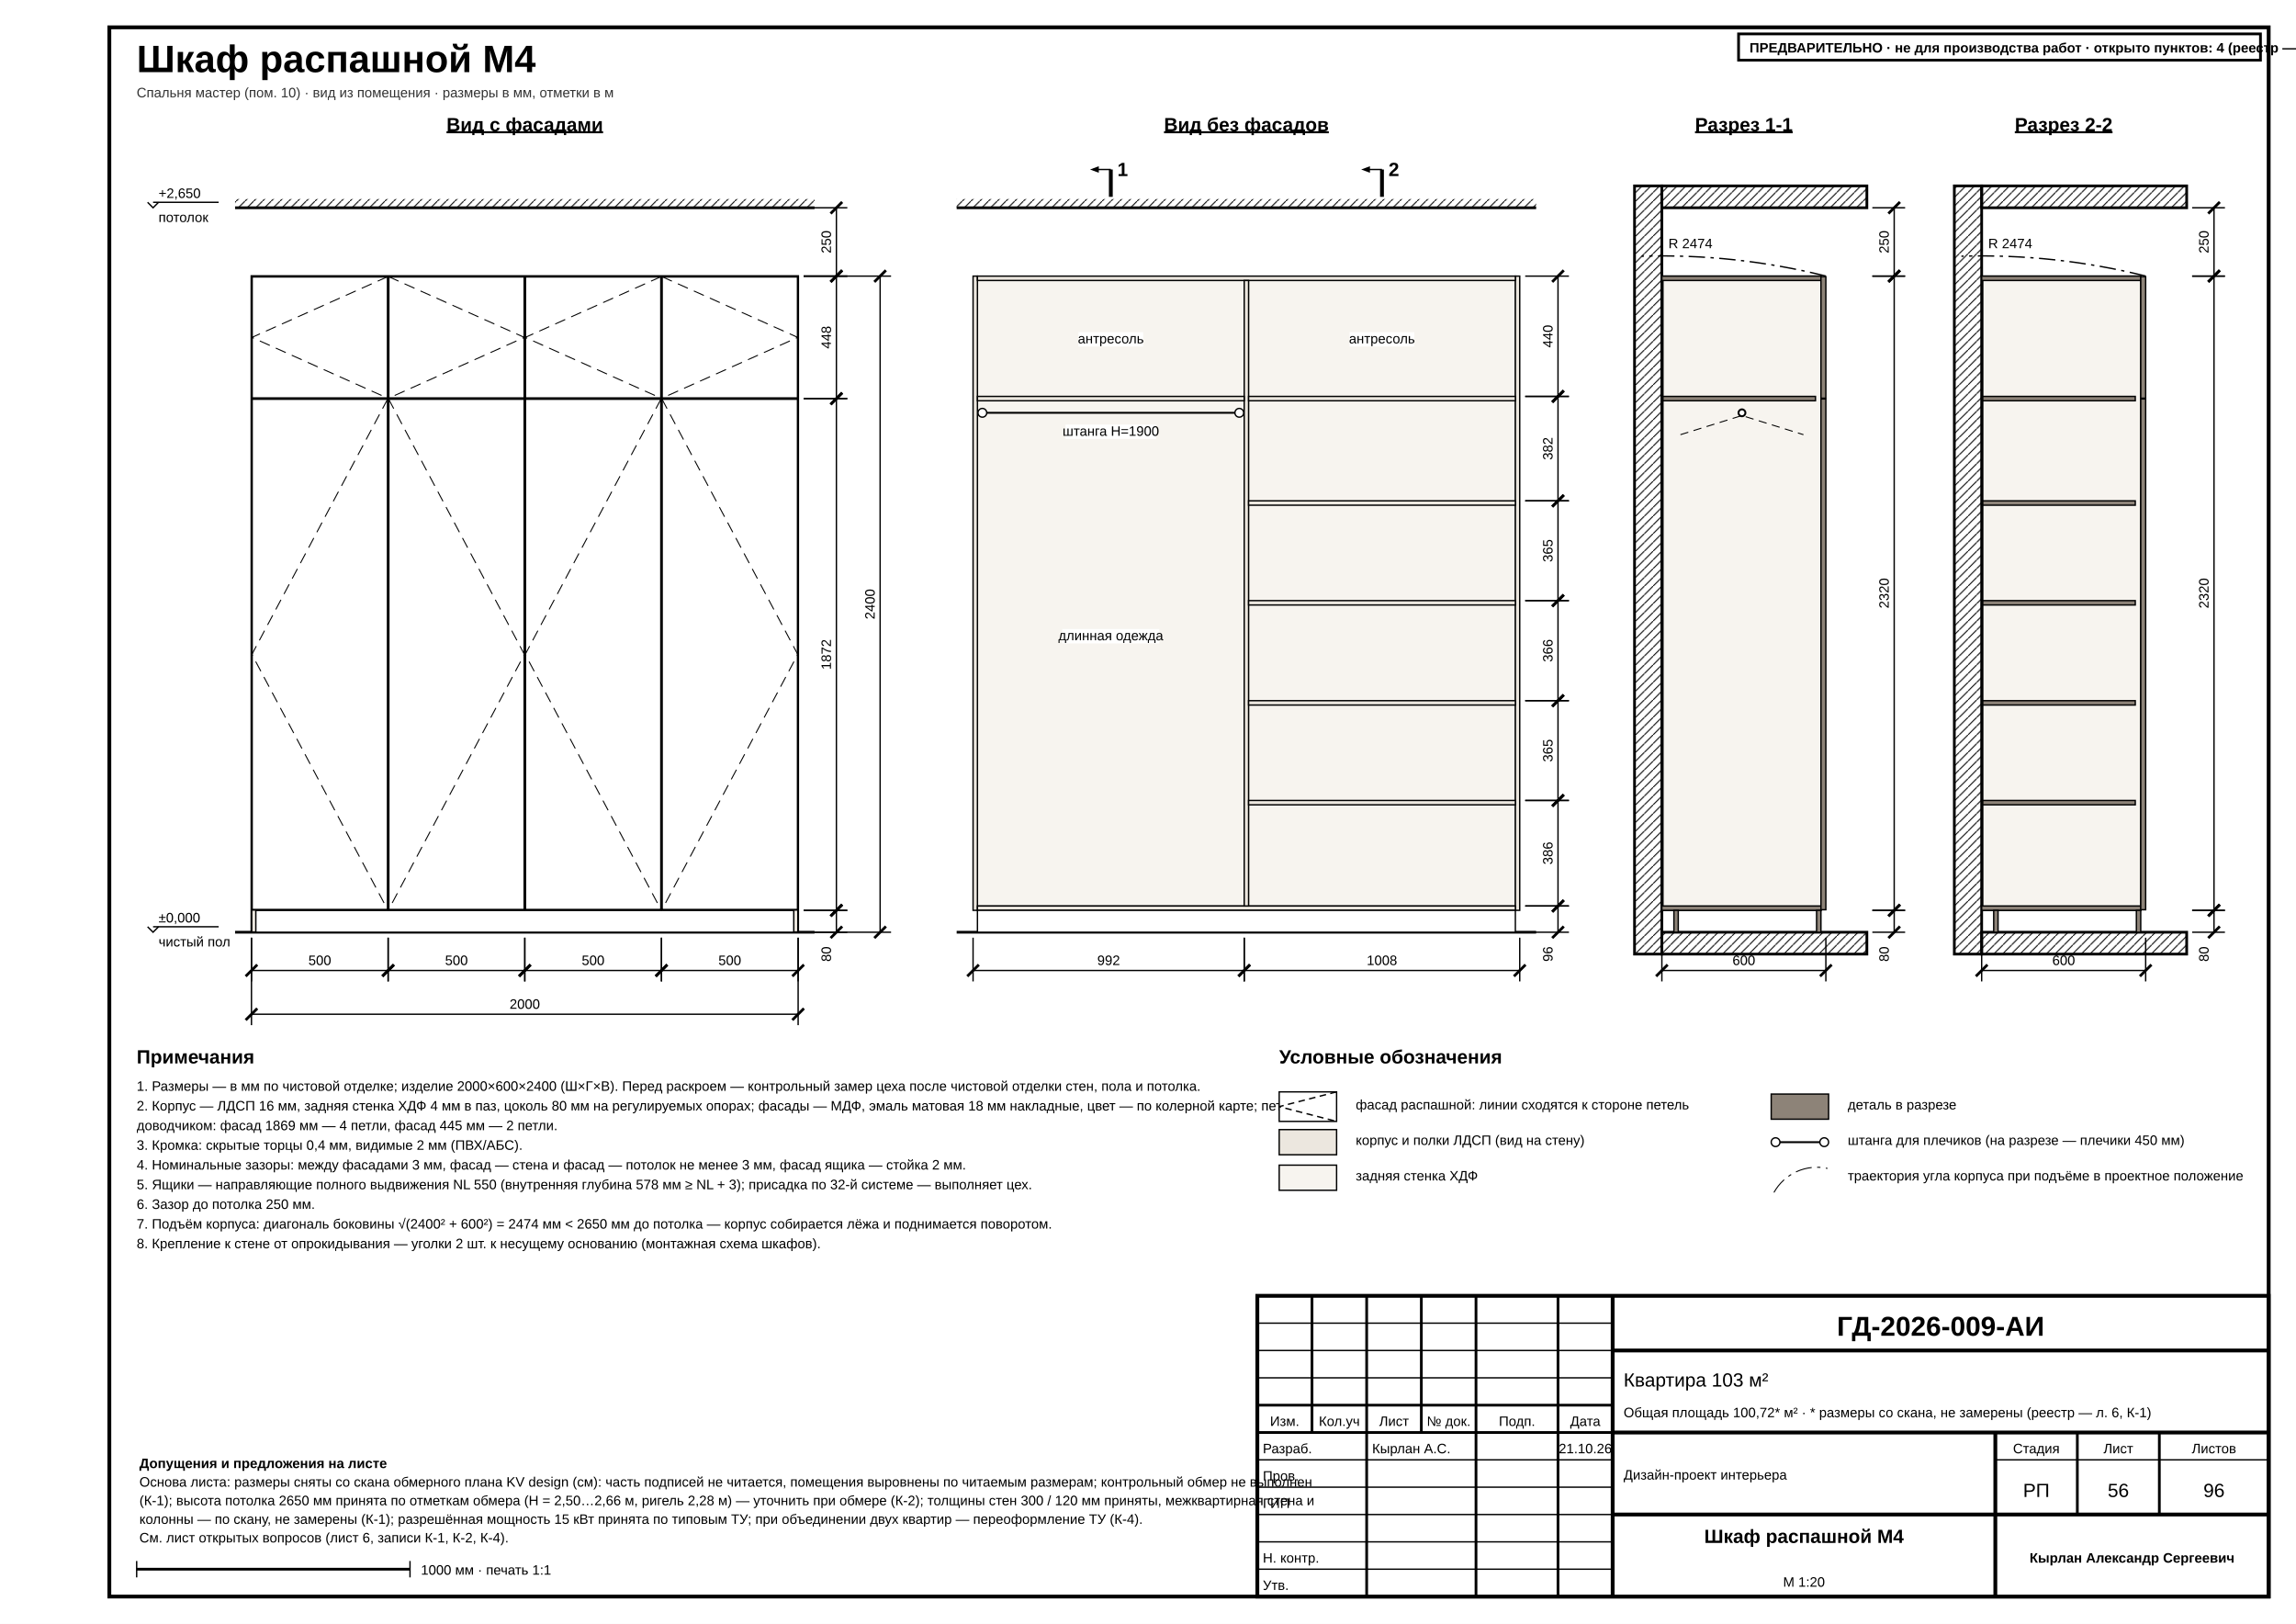
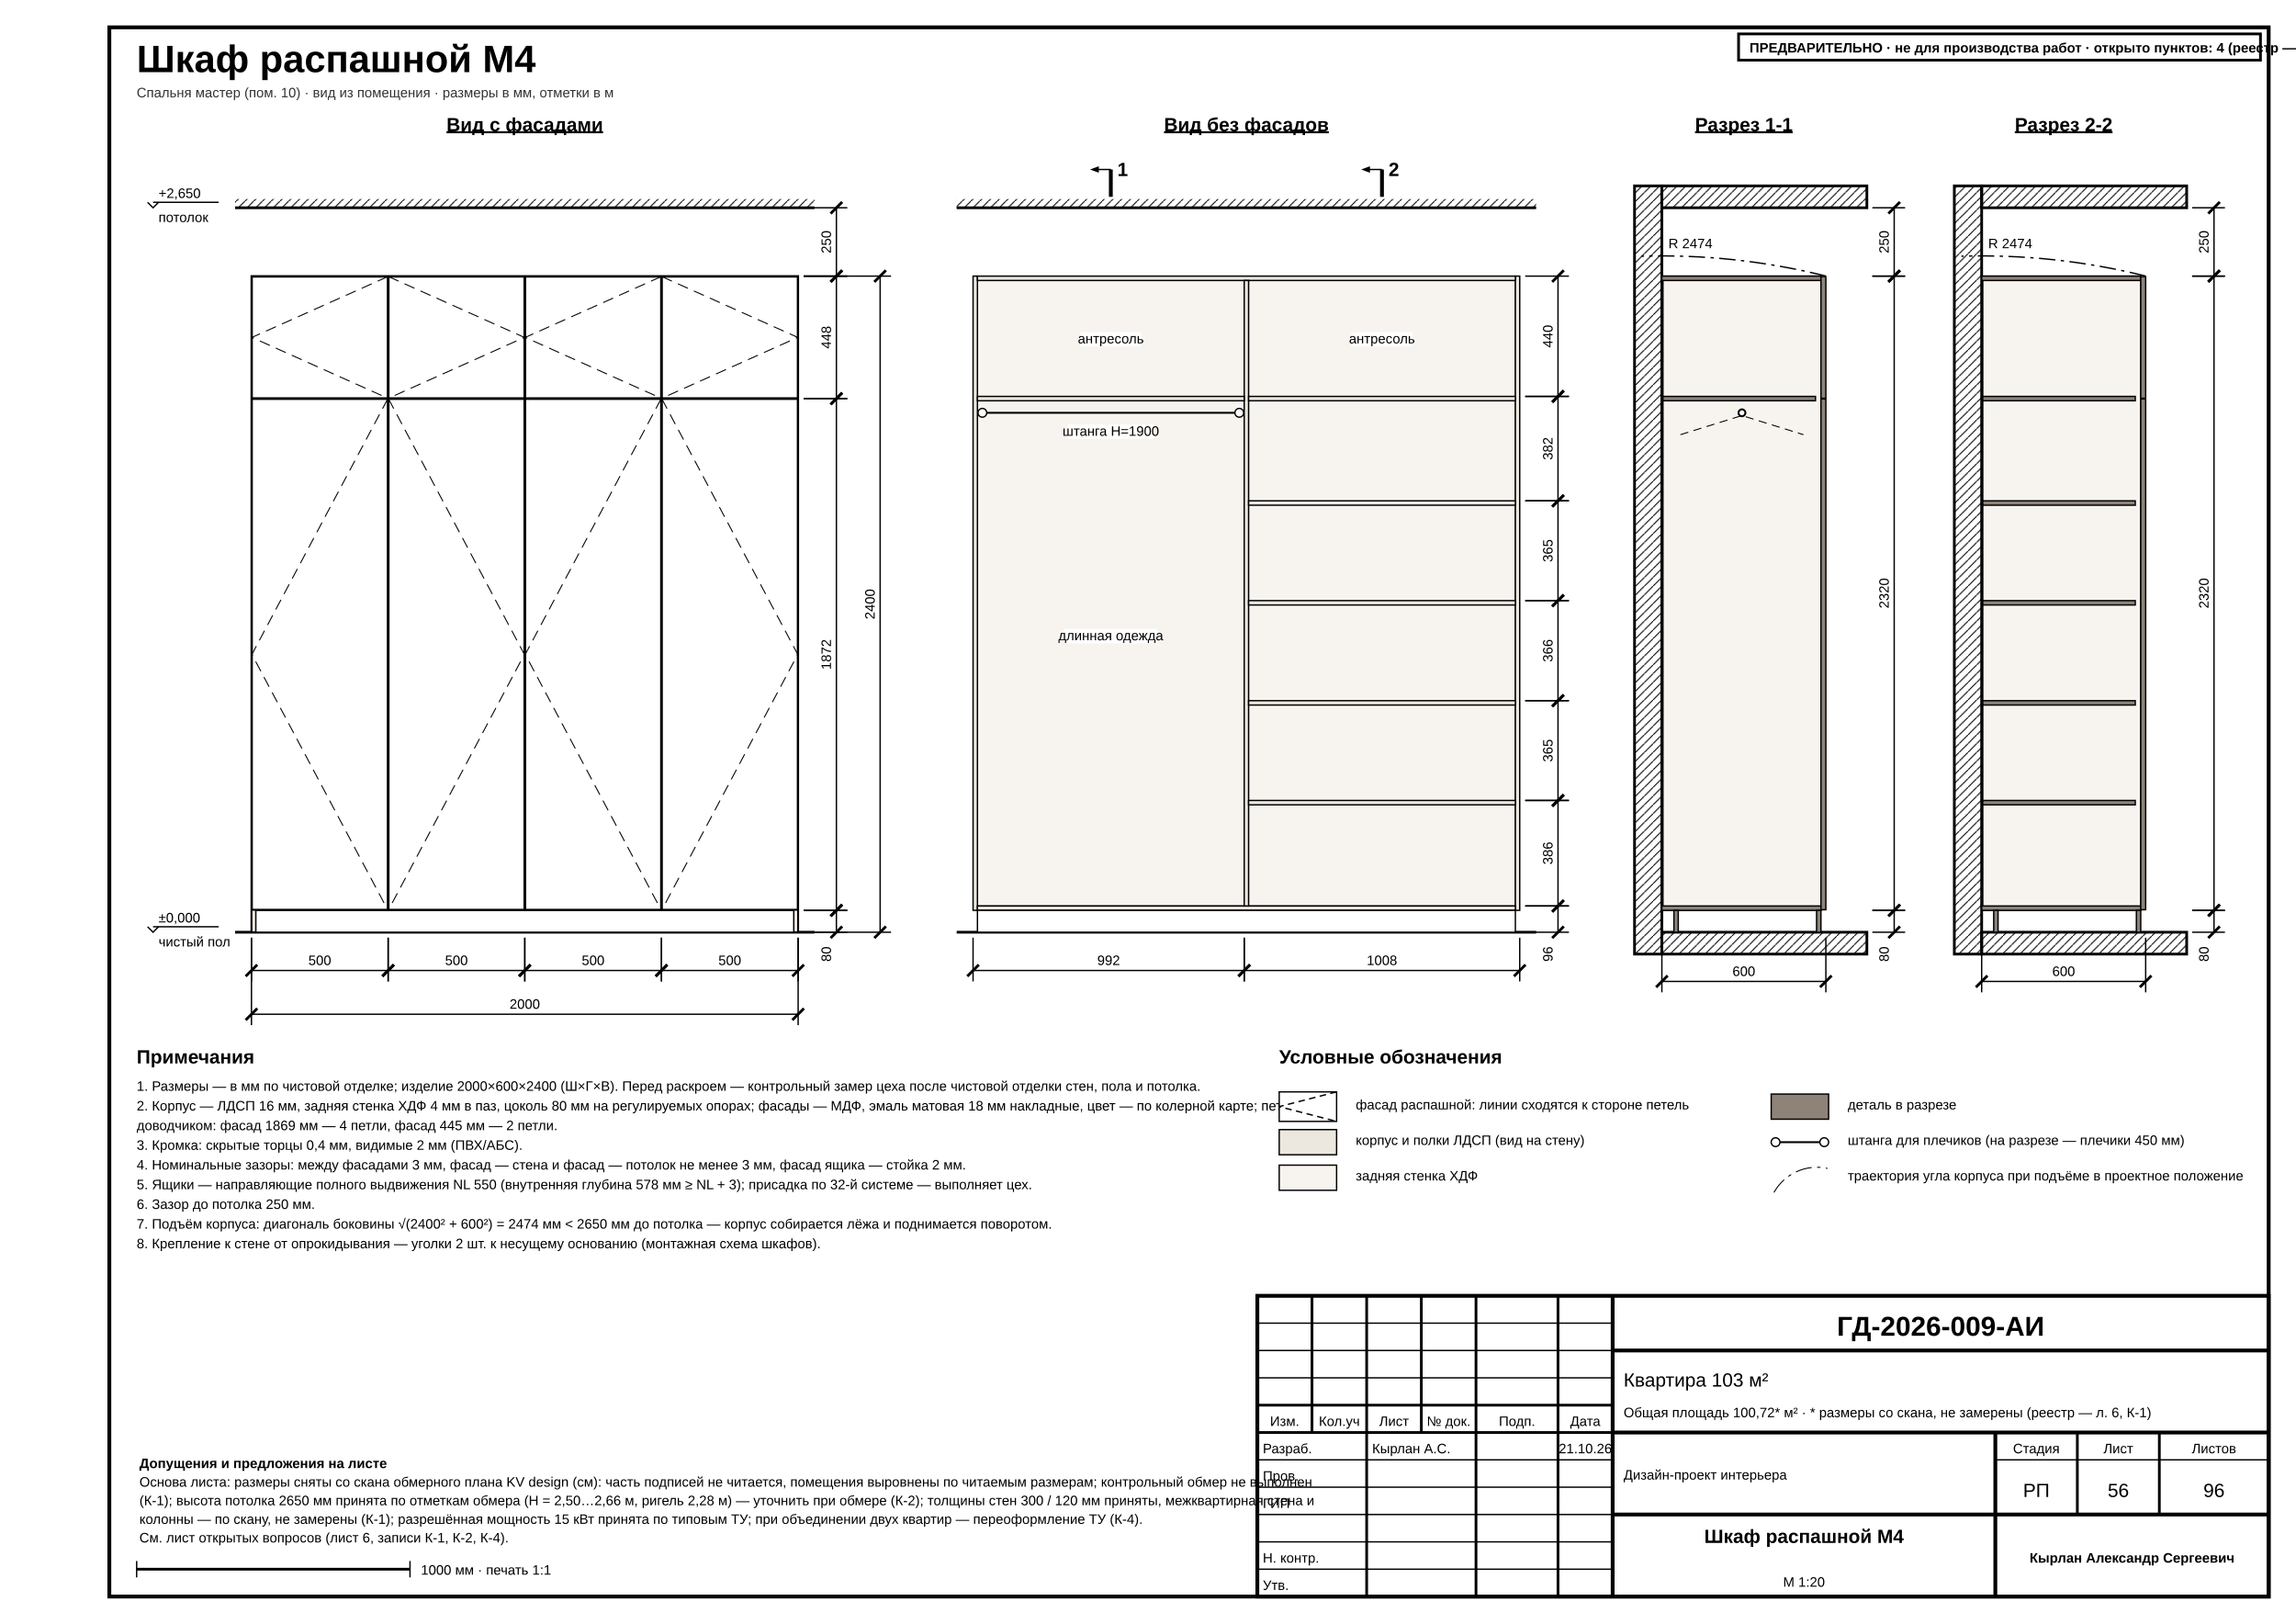
<svg xmlns="http://www.w3.org/2000/svg" width="420mm" height="297mm" viewBox="0 0 420 297" font-family="'GOST type A','ISOCPEUR','Arial Narrow',Arial,sans-serif" data-sheet="furniture-item" data-scale="1:20">
  <rect width="420" height="297" fill="#fff" />
  <rect x="20" y="5" width="395" height="287" fill="none" stroke="#000" stroke-width="0.7" />
  <text x="25" y="13.2" font-size="7" font-weight="700" fill="#000">Шкаф распашной М4</text>
  <text x="25" y="17.8" font-size="2.5" fill="#333">Спальня мастер (пом. 10) · вид из помещения · размеры в мм, отметки в м</text>
  <defs>
    <pattern id="fm-hatch" patternUnits="userSpaceOnUse" width="2" height="2">
      <line x1="0" y1="2" x2="2" y2="0" stroke="#000" stroke-width="0.18" />
    </pattern>
    <pattern id="fm-appl" patternUnits="userSpaceOnUse" width="3" height="3">
      <line x1="0" y1="3" x2="3" y2="0" stroke="#000" stroke-width="0.18" />
      <line x1="0" y1="0" x2="3" y2="3" stroke="#000" stroke-width="0.18" />
    </pattern>
    <pattern id="fm-wall" patternUnits="userSpaceOnUse" width="1.6" height="1.6">
      <line x1="0" y1="1.6" x2="1.6" y2="0" stroke="#000" stroke-width="0.18" />
    </pattern>
  </defs>
  <text x="96" y="24" font-size="3.5" text-anchor="middle" font-weight="700" text-decoration="underline" fill="#000">Вид с фасадами</text>
  <g data-el="elevation">
    <path d="M 43 170.5 L 149 170.5" fill="none" stroke="#000" stroke-width="0.5" />
    <path d="M 43 38 L 149 38" fill="none" stroke="#000" stroke-width="0.5" />
    <rect x="43" y="36.4" width="106" height="1.6" fill="url(#fm-wall)" stroke="none" />
-     <g data-el="level">
+     <g data-el="level" data-v="0">
      <path d="M 27 169.5 L 28 170.5 L 29 169.5" fill="none" stroke="#000" stroke-width="0.25" />
      <line x1="28" y1="169.5" x2="40" y2="169.5" stroke="#000" stroke-width="0.25" />
      <text x="29" y="168.7" font-size="2.5" fill="#000">±0,000</text>
      <text x="29" y="173.1" font-size="2.5" fill="#000">чистый пол</text>
    </g>
-     <g data-el="level">
+     <g data-el="level" data-v="2650">
      <path d="M 27 37 L 28 38 L 29 37" fill="none" stroke="#000" stroke-width="0.25" />
      <line x1="28" y1="37" x2="40" y2="37" stroke="#000" stroke-width="0.25" />
      <text x="29" y="36.2" font-size="2.5" fill="#000">+2,650</text>
      <text x="29" y="40.6" font-size="2.5" fill="#000">потолок</text>
    </g>
    <rect x="46" y="50.5" width="100" height="120" fill="#ece7df" stroke="#000" stroke-width="0.35" />
    <rect x="46.8" y="166.5" width="98.4" height="4" fill="#fff" stroke="#000" stroke-width="0.25" />
    <rect x="46.08" y="72.97" width="24.85" height="93.42" fill="#ffffff" stroke="#000" stroke-width="0.35" />
    <path d="M 70.92 72.97 L 46.08 119.69 L 70.92 166.4" fill="none" stroke="#000" stroke-width="0.18" stroke-dasharray="2 1.2" />
    <rect x="46.08" y="50.6" width="24.85" height="22.23" fill="#ffffff" stroke="#000" stroke-width="0.35" />
    <path d="M 70.92 50.6 L 46.08 61.71 L 70.92 72.83" fill="none" stroke="#000" stroke-width="0.18" stroke-dasharray="2 1.2" />
    <rect x="71.08" y="72.97" width="24.85" height="93.42" fill="#ffffff" stroke="#000" stroke-width="0.35" />
    <path d="M 71.08 72.97 L 95.92 119.69 L 71.08 166.4" fill="none" stroke="#000" stroke-width="0.18" stroke-dasharray="2 1.2" />
    <rect x="71.08" y="50.6" width="24.85" height="22.23" fill="#ffffff" stroke="#000" stroke-width="0.35" />
    <path d="M 71.08 50.6 L 95.92 61.71 L 71.08 72.83" fill="none" stroke="#000" stroke-width="0.18" stroke-dasharray="2 1.2" />
    <rect x="96.08" y="72.97" width="24.85" height="93.42" fill="#ffffff" stroke="#000" stroke-width="0.35" />
    <path d="M 120.92 72.97 L 96.08 119.69 L 120.92 166.4" fill="none" stroke="#000" stroke-width="0.18" stroke-dasharray="2 1.2" />
    <rect x="96.08" y="50.6" width="24.85" height="22.23" fill="#ffffff" stroke="#000" stroke-width="0.35" />
    <path d="M 120.92 50.6 L 96.08 61.71 L 120.92 72.83" fill="none" stroke="#000" stroke-width="0.18" stroke-dasharray="2 1.2" />
    <rect x="121.08" y="72.97" width="24.85" height="93.42" fill="#ffffff" stroke="#000" stroke-width="0.35" />
    <path d="M 121.08 72.97 L 145.93 119.69 L 121.08 166.4" fill="none" stroke="#000" stroke-width="0.18" stroke-dasharray="2 1.2" />
    <rect x="121.08" y="50.6" width="24.85" height="22.23" fill="#ffffff" stroke="#000" stroke-width="0.35" />
    <path d="M 121.08 50.6 L 145.93 61.71 L 121.08 72.83" fill="none" stroke="#000" stroke-width="0.18" stroke-dasharray="2 1.2" />
  </g>
  <g data-el="dims">
    <line x1="46" y1="171.5" x2="46" y2="179.5" stroke="#000" stroke-width="0.25" />
    <line x1="71" y1="171.5" x2="71" y2="179.5" stroke="#000" stroke-width="0.25" />
    <line x1="46" y1="177.5" x2="71" y2="177.5" stroke="#000" stroke-width="0.25" />
    <line x1="44.94" y1="178.56" x2="47.06" y2="176.44" stroke="#000" stroke-width="0.5" />
    <line x1="69.94" y1="178.56" x2="72.06" y2="176.44" stroke="#000" stroke-width="0.5" />
    <text x="58.5" y="176.5" font-size="2.5" text-anchor="middle" fill="#000">500</text>
    <line x1="71" y1="171.5" x2="71" y2="179.5" stroke="#000" stroke-width="0.25" />
    <line x1="96" y1="171.5" x2="96" y2="179.5" stroke="#000" stroke-width="0.25" />
    <line x1="71" y1="177.5" x2="96" y2="177.5" stroke="#000" stroke-width="0.25" />
    <line x1="69.94" y1="178.56" x2="72.06" y2="176.44" stroke="#000" stroke-width="0.5" />
    <line x1="94.94" y1="178.56" x2="97.06" y2="176.44" stroke="#000" stroke-width="0.5" />
    <text x="83.5" y="176.5" font-size="2.5" text-anchor="middle" fill="#000">500</text>
    <line x1="96" y1="171.5" x2="96" y2="179.5" stroke="#000" stroke-width="0.25" />
    <line x1="121" y1="171.5" x2="121" y2="179.5" stroke="#000" stroke-width="0.25" />
    <line x1="96" y1="177.5" x2="121" y2="177.5" stroke="#000" stroke-width="0.25" />
    <line x1="94.94" y1="178.56" x2="97.06" y2="176.44" stroke="#000" stroke-width="0.5" />
    <line x1="119.94" y1="178.56" x2="122.06" y2="176.44" stroke="#000" stroke-width="0.5" />
    <text x="108.5" y="176.5" font-size="2.5" text-anchor="middle" fill="#000">500</text>
    <line x1="121" y1="171.5" x2="121" y2="179.5" stroke="#000" stroke-width="0.25" />
    <line x1="146" y1="171.5" x2="146" y2="179.5" stroke="#000" stroke-width="0.25" />
    <line x1="121" y1="177.5" x2="146" y2="177.5" stroke="#000" stroke-width="0.25" />
    <line x1="119.94" y1="178.56" x2="122.06" y2="176.44" stroke="#000" stroke-width="0.5" />
    <line x1="144.94" y1="178.56" x2="147.06" y2="176.44" stroke="#000" stroke-width="0.5" />
    <text x="133.5" y="176.5" font-size="2.5" text-anchor="middle" fill="#000">500</text>
    <line x1="46" y1="171.5" x2="46" y2="187.5" stroke="#000" stroke-width="0.25" />
    <line x1="146" y1="171.5" x2="146" y2="187.5" stroke="#000" stroke-width="0.25" />
    <line x1="46" y1="185.5" x2="146" y2="185.5" stroke="#000" stroke-width="0.25" />
    <line x1="44.94" y1="186.56" x2="47.06" y2="184.44" stroke="#000" stroke-width="0.5" />
    <line x1="144.94" y1="186.56" x2="147.06" y2="184.44" stroke="#000" stroke-width="0.5" />
    <text x="96" y="184.5" font-size="2.5" text-anchor="middle" fill="#000">2000</text>
    <line x1="147" y1="38" x2="155" y2="38" stroke="#000" stroke-width="0.25" />
    <line x1="147" y1="50.5" x2="155" y2="50.5" stroke="#000" stroke-width="0.25" />
    <line x1="153" y1="38" x2="153" y2="50.5" stroke="#000" stroke-width="0.25" />
    <line x1="151.94" y1="39.06" x2="154.06" y2="36.94" stroke="#000" stroke-width="0.5" />
    <line x1="151.94" y1="51.56" x2="154.06" y2="49.44" stroke="#000" stroke-width="0.5" />
    <text x="152" y="44.25" font-size="2.5" text-anchor="middle" transform="rotate(-90 152 44.25)" fill="#000">250</text>
    <line x1="147" y1="50.5" x2="155" y2="50.5" stroke="#000" stroke-width="0.25" />
    <line x1="147" y1="72.9" x2="155" y2="72.9" stroke="#000" stroke-width="0.25" />
    <line x1="153" y1="50.5" x2="153" y2="72.9" stroke="#000" stroke-width="0.25" />
    <line x1="151.94" y1="51.56" x2="154.06" y2="49.44" stroke="#000" stroke-width="0.5" />
    <line x1="151.94" y1="73.96" x2="154.06" y2="71.84" stroke="#000" stroke-width="0.5" />
    <text x="152" y="61.7" font-size="2.5" text-anchor="middle" transform="rotate(-90 152 61.7)" fill="#000">448</text>
    <line x1="147" y1="72.9" x2="155" y2="72.9" stroke="#000" stroke-width="0.25" />
    <line x1="147" y1="166.5" x2="155" y2="166.5" stroke="#000" stroke-width="0.25" />
    <line x1="153" y1="72.9" x2="153" y2="166.5" stroke="#000" stroke-width="0.25" />
    <line x1="151.94" y1="73.96" x2="154.06" y2="71.84" stroke="#000" stroke-width="0.5" />
    <line x1="151.94" y1="167.56" x2="154.06" y2="165.44" stroke="#000" stroke-width="0.5" />
    <text x="152" y="119.7" font-size="2.5" text-anchor="middle" transform="rotate(-90 152 119.7)" fill="#000">1872</text>
    <line x1="147" y1="166.5" x2="155" y2="166.5" stroke="#000" stroke-width="0.25" />
    <line x1="147" y1="170.5" x2="155" y2="170.5" stroke="#000" stroke-width="0.25" />
    <line x1="153" y1="166.5" x2="153" y2="170.5" stroke="#000" stroke-width="0.25" />
    <line x1="151.94" y1="167.56" x2="154.06" y2="165.44" stroke="#000" stroke-width="0.5" />
    <line x1="151.94" y1="171.56" x2="154.06" y2="169.44" stroke="#000" stroke-width="0.5" />
    <text x="152" y="174.5" font-size="2.5" text-anchor="middle" transform="rotate(-90 152 174.5)" fill="#000">80</text>
    <line x1="147" y1="50.5" x2="163" y2="50.5" stroke="#000" stroke-width="0.25" />
    <line x1="147" y1="170.5" x2="163" y2="170.5" stroke="#000" stroke-width="0.25" />
    <line x1="161" y1="50.5" x2="161" y2="170.5" stroke="#000" stroke-width="0.25" />
    <line x1="159.94" y1="51.56" x2="162.06" y2="49.44" stroke="#000" stroke-width="0.5" />
    <line x1="159.94" y1="171.56" x2="162.06" y2="169.44" stroke="#000" stroke-width="0.5" />
    <text x="160" y="110.5" font-size="2.5" text-anchor="middle" transform="rotate(-90 160 110.5)" fill="#000">2400</text>
  </g>
  <text x="228" y="24" font-size="3.5" text-anchor="middle" font-weight="700" text-decoration="underline" fill="#000">Вид без фасадов</text>
  <g data-el="interior">
    <path d="M 175 170.5 L 281 170.5" fill="none" stroke="#000" stroke-width="0.5" />
    <path d="M 175 38 L 281 38" fill="none" stroke="#000" stroke-width="0.5" />
    <rect x="175" y="36.4" width="106" height="1.6" fill="url(#fm-wall)" stroke="none" />
    <rect x="178.8" y="51.3" width="48.8" height="114.4" fill="#f7f4ef" stroke="#000" stroke-width="0.18" />
    <rect x="228.4" y="51.3" width="48.8" height="114.4" fill="#f7f4ef" stroke="#000" stroke-width="0.18" />
    <rect x="178" y="50.5" width="0.8" height="116" fill="#ece7df" stroke="#000" stroke-width="0.25" />
    <rect x="277.2" y="50.5" width="0.8" height="116" fill="#ece7df" stroke="#000" stroke-width="0.25" />
    <rect x="178.8" y="165.7" width="98.4" height="0.8" fill="#ece7df" stroke="#000" stroke-width="0.25" />
    <rect x="178.8" y="50.5" width="98.4" height="0.8" fill="#ece7df" stroke="#000" stroke-width="0.25" />
    <rect x="227.6" y="51.3" width="0.8" height="114.4" fill="#ece7df" stroke="#000" stroke-width="0.25" />
    <rect x="178.8" y="166.5" width="98.4" height="4" fill="#fff" stroke="#000" stroke-width="0.25" />
    <rect x="178.8" y="72.5" width="48.8" height="0.8" fill="#ece7df" stroke="#000" stroke-width="0.25" />
    <path d="M 179.7 75.5 L 226.7 75.5" fill="none" stroke="#000" stroke-width="0.35" />
    <circle cx="179.7" cy="75.5" r="0.8" fill="#fff" stroke="#000" stroke-width="0.25" />
    <circle cx="226.7" cy="75.5" r="0.8" fill="#fff" stroke="#000" stroke-width="0.25" />
-     <rect x="194.91" y="77.65" width="16.57" height="2.63" fill="#fff" stroke="none" />
+     <rect x="195.29" y="77.65" width="15.82" height="2.63" fill="#fff" stroke="none" />
    <text x="203.2" y="79.7" font-size="2.5" text-anchor="middle" fill="#000">штанга Н=1900</text>
-     <rect x="194.32" y="115.05" width="17.75" height="2.63" fill="#fff" stroke="none" />
+     <rect x="194.67" y="115.05" width="17.06" height="2.63" fill="#fff" stroke="none" />
    <text x="203.2" y="117.1" font-size="2.5" text-anchor="middle" fill="#000">длинная одежда</text>
-     <rect x="197.28" y="60.75" width="11.84" height="2.63" fill="#fff" stroke="none" />
+     <rect x="197.64" y="60.75" width="11.12" height="2.63" fill="#fff" stroke="none" />
    <text x="203.2" y="62.8" font-size="2.5" text-anchor="middle" fill="#000">антресоль</text>
    <rect x="228.4" y="72.5" width="48.8" height="0.8" fill="#ece7df" stroke="#000" stroke-width="0.25" />
    <rect x="228.4" y="146.4" width="48.8" height="0.8" fill="#ece7df" stroke="#000" stroke-width="0.25" />
    <rect x="228.4" y="128.15" width="48.8" height="0.8" fill="#ece7df" stroke="#000" stroke-width="0.25" />
    <rect x="228.4" y="109.85" width="48.8" height="0.8" fill="#ece7df" stroke="#000" stroke-width="0.25" />
    <rect x="228.4" y="91.6" width="48.8" height="0.8" fill="#ece7df" stroke="#000" stroke-width="0.25" />
-     <rect x="246.88" y="60.75" width="11.84" height="2.63" fill="#fff" stroke="none" />
+     <rect x="247.24" y="60.75" width="11.12" height="2.63" fill="#fff" stroke="none" />
    <text x="252.8" y="62.8" font-size="2.5" text-anchor="middle" fill="#000">антресоль</text>
  </g>
  <g data-el="dims">
    <line x1="178" y1="171.5" x2="178" y2="179.5" stroke="#000" stroke-width="0.25" />
    <line x1="227.6" y1="171.5" x2="227.6" y2="179.5" stroke="#000" stroke-width="0.25" />
    <line x1="178" y1="177.5" x2="227.6" y2="177.5" stroke="#000" stroke-width="0.25" />
    <line x1="176.94" y1="178.56" x2="179.06" y2="176.44" stroke="#000" stroke-width="0.5" />
    <line x1="226.54" y1="178.56" x2="228.66" y2="176.44" stroke="#000" stroke-width="0.5" />
    <text x="202.8" y="176.5" font-size="2.5" text-anchor="middle" fill="#000">992</text>
    <line x1="227.6" y1="171.5" x2="227.6" y2="179.5" stroke="#000" stroke-width="0.25" />
    <line x1="278" y1="171.5" x2="278" y2="179.5" stroke="#000" stroke-width="0.25" />
    <line x1="227.6" y1="177.5" x2="278" y2="177.5" stroke="#000" stroke-width="0.25" />
    <line x1="226.54" y1="178.56" x2="228.66" y2="176.44" stroke="#000" stroke-width="0.5" />
    <line x1="276.94" y1="178.56" x2="279.06" y2="176.44" stroke="#000" stroke-width="0.5" />
    <text x="252.8" y="176.5" font-size="2.5" text-anchor="middle" fill="#000">1008</text>
    <line x1="279" y1="50.5" x2="287" y2="50.5" stroke="#000" stroke-width="0.25" />
    <line x1="279" y1="72.5" x2="287" y2="72.5" stroke="#000" stroke-width="0.25" />
    <line x1="285" y1="50.5" x2="285" y2="72.5" stroke="#000" stroke-width="0.25" />
    <line x1="283.94" y1="51.56" x2="286.06" y2="49.44" stroke="#000" stroke-width="0.5" />
    <line x1="283.94" y1="73.56" x2="286.06" y2="71.44" stroke="#000" stroke-width="0.5" />
    <text x="284" y="61.5" font-size="2.5" text-anchor="middle" transform="rotate(-90 284 61.5)" fill="#000">440</text>
    <line x1="279" y1="72.5" x2="287" y2="72.5" stroke="#000" stroke-width="0.25" />
    <line x1="279" y1="91.6" x2="287" y2="91.6" stroke="#000" stroke-width="0.25" />
    <line x1="285" y1="72.5" x2="285" y2="91.6" stroke="#000" stroke-width="0.25" />
    <line x1="283.94" y1="73.56" x2="286.06" y2="71.44" stroke="#000" stroke-width="0.5" />
    <line x1="283.94" y1="92.66" x2="286.06" y2="90.54" stroke="#000" stroke-width="0.5" />
    <text x="284" y="82.05" font-size="2.5" text-anchor="middle" transform="rotate(-90 284 82.05)" fill="#000">382</text>
    <line x1="279" y1="91.6" x2="287" y2="91.6" stroke="#000" stroke-width="0.25" />
    <line x1="279" y1="109.85" x2="287" y2="109.85" stroke="#000" stroke-width="0.25" />
    <line x1="285" y1="91.6" x2="285" y2="109.85" stroke="#000" stroke-width="0.25" />
    <line x1="283.94" y1="92.66" x2="286.06" y2="90.54" stroke="#000" stroke-width="0.5" />
    <line x1="283.94" y1="110.91" x2="286.06" y2="108.79" stroke="#000" stroke-width="0.5" />
    <text x="284" y="100.72" font-size="2.5" text-anchor="middle" transform="rotate(-90 284 100.72)" fill="#000">365</text>
    <line x1="279" y1="109.85" x2="287" y2="109.85" stroke="#000" stroke-width="0.25" />
    <line x1="279" y1="128.15" x2="287" y2="128.15" stroke="#000" stroke-width="0.25" />
    <line x1="285" y1="109.85" x2="285" y2="128.15" stroke="#000" stroke-width="0.25" />
    <line x1="283.94" y1="110.91" x2="286.06" y2="108.79" stroke="#000" stroke-width="0.5" />
    <line x1="283.94" y1="129.21" x2="286.06" y2="127.09" stroke="#000" stroke-width="0.5" />
    <text x="284" y="119" font-size="2.5" text-anchor="middle" transform="rotate(-90 284 119)" fill="#000">366</text>
    <line x1="279" y1="128.15" x2="287" y2="128.15" stroke="#000" stroke-width="0.25" />
    <line x1="279" y1="146.4" x2="287" y2="146.4" stroke="#000" stroke-width="0.25" />
    <line x1="285" y1="128.15" x2="285" y2="146.4" stroke="#000" stroke-width="0.25" />
    <line x1="283.94" y1="129.21" x2="286.06" y2="127.09" stroke="#000" stroke-width="0.5" />
    <line x1="283.94" y1="147.46" x2="286.06" y2="145.34" stroke="#000" stroke-width="0.5" />
    <text x="284" y="137.28" font-size="2.5" text-anchor="middle" transform="rotate(-90 284 137.28)" fill="#000">365</text>
    <line x1="279" y1="146.4" x2="287" y2="146.4" stroke="#000" stroke-width="0.25" />
    <line x1="279" y1="165.7" x2="287" y2="165.7" stroke="#000" stroke-width="0.25" />
    <line x1="285" y1="146.4" x2="285" y2="165.7" stroke="#000" stroke-width="0.25" />
    <line x1="283.94" y1="147.46" x2="286.06" y2="145.34" stroke="#000" stroke-width="0.5" />
    <line x1="283.94" y1="166.76" x2="286.06" y2="164.64" stroke="#000" stroke-width="0.5" />
    <text x="284" y="156.05" font-size="2.5" text-anchor="middle" transform="rotate(-90 284 156.05)" fill="#000">386</text>
    <line x1="279" y1="165.7" x2="287" y2="165.7" stroke="#000" stroke-width="0.25" />
    <line x1="279" y1="170.5" x2="287" y2="170.5" stroke="#000" stroke-width="0.25" />
    <line x1="285" y1="165.7" x2="285" y2="170.5" stroke="#000" stroke-width="0.25" />
    <line x1="283.94" y1="166.76" x2="286.06" y2="164.64" stroke="#000" stroke-width="0.5" />
    <line x1="283.94" y1="171.56" x2="286.06" y2="169.44" stroke="#000" stroke-width="0.5" />
    <text x="284" y="174.5" font-size="2.5" text-anchor="middle" transform="rotate(-90 284 174.5)" fill="#000">96</text>
  </g>
  <text x="319" y="24" font-size="3.5" text-anchor="middle" font-weight="700" text-decoration="underline" fill="#000">Разрез 1-1</text>
  <g data-el="section">
    <rect x="299" y="34" width="5" height="140.5" fill="url(#fm-wall)" stroke="#000" stroke-width="0.5" />
    <rect x="304" y="170.5" width="37.5" height="4" fill="url(#fm-wall)" stroke="#000" stroke-width="0.5" />
    <rect x="304" y="34" width="37.5" height="4" fill="url(#fm-wall)" stroke="#000" stroke-width="0.5" />
    <rect x="304" y="50.5" width="29.1" height="116" fill="#f7f4ef" stroke="#000" stroke-width="0.25" />
    <rect x="304" y="51.3" width="0.2" height="114.4" fill="#8d8378" stroke="#000" stroke-width="0.25" />
    <rect x="304" y="165.7" width="29.1" height="0.8" fill="#8d8378" stroke="#000" stroke-width="0.25" />
    <rect x="304" y="50.5" width="29.1" height="0.8" fill="#8d8378" stroke="#000" stroke-width="0.25" />
    <rect x="332.3" y="166.5" width="0.8" height="4" fill="#8d8378" stroke="#000" stroke-width="0.25" />
    <rect x="306.2" y="166.5" width="0.8" height="4" fill="#8d8378" stroke="#000" stroke-width="0.25" />
    <rect x="304.2" y="72.5" width="27.9" height="0.8" fill="#8d8378" stroke="#000" stroke-width="0.25" />
    <circle cx="318.65" cy="75.5" r="0.63" fill="#fff" stroke="#000" stroke-width="0.35" />
    <path d="M 307.4 79.5 L 318.65 76 L 329.9 79.5" fill="none" stroke="#000" stroke-width="0.18" stroke-dasharray="1.5 1" />
    <rect x="333.1" y="72.97" width="0.9" height="93.42" fill="#8d8378" stroke="#000" stroke-width="0.25" />
    <rect x="333.1" y="50.6" width="0.9" height="22.23" fill="#8d8378" stroke="#000" stroke-width="0.25" />
    <path d="M 334 50.49 A 123.7 123.7 0 0 0 300.29 46.86" fill="none" stroke="#000" stroke-width="0.25" stroke-dasharray="3 1 0.6 1" />
-     <rect x="304.6" y="43.35" width="8.29" height="2.63" fill="#fff" stroke="none" />
+     <rect x="304.6" y="43.35" width="7.87" height="2.63" fill="#fff" stroke="none" />
    <text x="305.2" y="45.4" font-size="2.5" fill="#000">R 2474</text>
  </g>
  <g data-el="dims">
-     <line x1="304" y1="171.5" x2="304" y2="179.5" stroke="#000" stroke-width="0.25" />
-     <line x1="334" y1="171.5" x2="334" y2="179.5" stroke="#000" stroke-width="0.25" />
-     <line x1="304" y1="177.5" x2="334" y2="177.5" stroke="#000" stroke-width="0.25" />
-     <line x1="302.94" y1="178.56" x2="305.06" y2="176.44" stroke="#000" stroke-width="0.5" />
-     <line x1="332.94" y1="178.56" x2="335.06" y2="176.44" stroke="#000" stroke-width="0.5" />
-     <text x="319" y="176.5" font-size="2.5" text-anchor="middle" fill="#000">600</text>
+     <line x1="304" y1="171.5" x2="304" y2="181.5" stroke="#000" stroke-width="0.25" />
+     <line x1="334" y1="171.5" x2="334" y2="181.5" stroke="#000" stroke-width="0.25" />
+     <line x1="304" y1="179.5" x2="334" y2="179.5" stroke="#000" stroke-width="0.25" />
+     <line x1="302.94" y1="180.56" x2="305.06" y2="178.44" stroke="#000" stroke-width="0.5" />
+     <line x1="332.94" y1="180.56" x2="335.06" y2="178.44" stroke="#000" stroke-width="0.5" />
+     <text x="319" y="178.5" font-size="2.5" text-anchor="middle" fill="#000">600</text>
    <line x1="342.5" y1="38" x2="348.5" y2="38" stroke="#000" stroke-width="0.25" />
    <line x1="342.5" y1="50.5" x2="348.5" y2="50.5" stroke="#000" stroke-width="0.25" />
    <line x1="346.5" y1="38" x2="346.5" y2="50.5" stroke="#000" stroke-width="0.25" />
    <line x1="345.44" y1="39.06" x2="347.56" y2="36.94" stroke="#000" stroke-width="0.5" />
    <line x1="345.44" y1="51.56" x2="347.56" y2="49.44" stroke="#000" stroke-width="0.5" />
    <text x="345.5" y="44.25" font-size="2.5" text-anchor="middle" transform="rotate(-90 345.5 44.25)" fill="#000">250</text>
    <line x1="342.5" y1="50.5" x2="348.5" y2="50.5" stroke="#000" stroke-width="0.25" />
    <line x1="342.5" y1="166.5" x2="348.5" y2="166.5" stroke="#000" stroke-width="0.25" />
    <line x1="346.5" y1="50.5" x2="346.5" y2="166.5" stroke="#000" stroke-width="0.25" />
    <line x1="345.44" y1="51.56" x2="347.56" y2="49.44" stroke="#000" stroke-width="0.5" />
    <line x1="345.44" y1="167.56" x2="347.56" y2="165.44" stroke="#000" stroke-width="0.5" />
    <text x="345.5" y="108.5" font-size="2.5" text-anchor="middle" transform="rotate(-90 345.5 108.5)" fill="#000">2320</text>
    <line x1="342.5" y1="166.5" x2="348.5" y2="166.5" stroke="#000" stroke-width="0.25" />
    <line x1="342.5" y1="170.5" x2="348.5" y2="170.5" stroke="#000" stroke-width="0.25" />
    <line x1="346.5" y1="166.5" x2="346.5" y2="170.5" stroke="#000" stroke-width="0.25" />
    <line x1="345.44" y1="167.56" x2="347.56" y2="165.44" stroke="#000" stroke-width="0.5" />
    <line x1="345.44" y1="171.56" x2="347.56" y2="169.44" stroke="#000" stroke-width="0.5" />
    <text x="345.5" y="174.5" font-size="2.5" text-anchor="middle" transform="rotate(-90 345.5 174.5)" fill="#000">80</text>
  </g>
  <text x="377.5" y="24" font-size="3.5" text-anchor="middle" font-weight="700" text-decoration="underline" fill="#000">Разрез 2-2</text>
  <g data-el="section">
    <rect x="357.5" y="34" width="5" height="140.5" fill="url(#fm-wall)" stroke="#000" stroke-width="0.5" />
    <rect x="362.5" y="170.5" width="37.5" height="4" fill="url(#fm-wall)" stroke="#000" stroke-width="0.5" />
    <rect x="362.5" y="34" width="37.5" height="4" fill="url(#fm-wall)" stroke="#000" stroke-width="0.5" />
    <rect x="362.5" y="50.5" width="29.1" height="116" fill="#f7f4ef" stroke="#000" stroke-width="0.25" />
    <rect x="362.5" y="51.3" width="0.2" height="114.4" fill="#8d8378" stroke="#000" stroke-width="0.25" />
    <rect x="362.5" y="165.7" width="29.1" height="0.8" fill="#8d8378" stroke="#000" stroke-width="0.25" />
    <rect x="362.5" y="50.5" width="29.1" height="0.8" fill="#8d8378" stroke="#000" stroke-width="0.25" />
    <rect x="390.8" y="166.5" width="0.8" height="4" fill="#8d8378" stroke="#000" stroke-width="0.25" />
    <rect x="364.7" y="166.5" width="0.8" height="4" fill="#8d8378" stroke="#000" stroke-width="0.25" />
    <rect x="362.7" y="72.5" width="27.9" height="0.8" fill="#8d8378" stroke="#000" stroke-width="0.25" />
    <rect x="362.7" y="146.4" width="27.9" height="0.8" fill="#8d8378" stroke="#000" stroke-width="0.25" />
    <rect x="362.7" y="128.15" width="27.9" height="0.8" fill="#8d8378" stroke="#000" stroke-width="0.25" />
    <rect x="362.7" y="109.85" width="27.9" height="0.8" fill="#8d8378" stroke="#000" stroke-width="0.25" />
    <rect x="362.7" y="91.6" width="27.9" height="0.8" fill="#8d8378" stroke="#000" stroke-width="0.25" />
    <rect x="391.6" y="72.97" width="0.9" height="93.42" fill="#8d8378" stroke="#000" stroke-width="0.25" />
    <rect x="391.6" y="50.6" width="0.9" height="22.23" fill="#8d8378" stroke="#000" stroke-width="0.25" />
    <path d="M 392.5 50.49 A 123.7 123.7 0 0 0 358.79 46.86" fill="none" stroke="#000" stroke-width="0.25" stroke-dasharray="3 1 0.6 1" />
-     <rect x="363.1" y="43.35" width="8.29" height="2.63" fill="#fff" stroke="none" />
+     <rect x="363.1" y="43.35" width="7.87" height="2.63" fill="#fff" stroke="none" />
    <text x="363.7" y="45.4" font-size="2.5" fill="#000">R 2474</text>
  </g>
  <g data-el="dims">
-     <line x1="362.5" y1="171.5" x2="362.5" y2="179.5" stroke="#000" stroke-width="0.25" />
-     <line x1="392.5" y1="171.5" x2="392.5" y2="179.5" stroke="#000" stroke-width="0.25" />
-     <line x1="362.5" y1="177.5" x2="392.5" y2="177.5" stroke="#000" stroke-width="0.25" />
-     <line x1="361.44" y1="178.56" x2="363.56" y2="176.44" stroke="#000" stroke-width="0.5" />
-     <line x1="391.44" y1="178.56" x2="393.56" y2="176.44" stroke="#000" stroke-width="0.5" />
-     <text x="377.5" y="176.5" font-size="2.5" text-anchor="middle" fill="#000">600</text>
+     <line x1="362.5" y1="171.5" x2="362.5" y2="181.5" stroke="#000" stroke-width="0.25" />
+     <line x1="392.5" y1="171.5" x2="392.5" y2="181.5" stroke="#000" stroke-width="0.25" />
+     <line x1="362.5" y1="179.5" x2="392.5" y2="179.5" stroke="#000" stroke-width="0.25" />
+     <line x1="361.44" y1="180.56" x2="363.56" y2="178.44" stroke="#000" stroke-width="0.5" />
+     <line x1="391.44" y1="180.56" x2="393.56" y2="178.44" stroke="#000" stroke-width="0.5" />
+     <text x="377.5" y="178.5" font-size="2.5" text-anchor="middle" fill="#000">600</text>
    <line x1="401" y1="38" x2="407" y2="38" stroke="#000" stroke-width="0.25" />
    <line x1="401" y1="50.5" x2="407" y2="50.5" stroke="#000" stroke-width="0.25" />
    <line x1="405" y1="38" x2="405" y2="50.5" stroke="#000" stroke-width="0.25" />
    <line x1="403.94" y1="39.06" x2="406.06" y2="36.94" stroke="#000" stroke-width="0.5" />
    <line x1="403.94" y1="51.56" x2="406.06" y2="49.44" stroke="#000" stroke-width="0.5" />
    <text x="404" y="44.25" font-size="2.5" text-anchor="middle" transform="rotate(-90 404 44.25)" fill="#000">250</text>
    <line x1="401" y1="50.5" x2="407" y2="50.5" stroke="#000" stroke-width="0.25" />
    <line x1="401" y1="166.5" x2="407" y2="166.5" stroke="#000" stroke-width="0.25" />
    <line x1="405" y1="50.5" x2="405" y2="166.5" stroke="#000" stroke-width="0.25" />
    <line x1="403.94" y1="51.56" x2="406.06" y2="49.44" stroke="#000" stroke-width="0.5" />
    <line x1="403.94" y1="167.56" x2="406.06" y2="165.44" stroke="#000" stroke-width="0.5" />
    <text x="404" y="108.5" font-size="2.5" text-anchor="middle" transform="rotate(-90 404 108.5)" fill="#000">2320</text>
    <line x1="401" y1="166.5" x2="407" y2="166.5" stroke="#000" stroke-width="0.25" />
    <line x1="401" y1="170.5" x2="407" y2="170.5" stroke="#000" stroke-width="0.25" />
    <line x1="405" y1="166.5" x2="405" y2="170.5" stroke="#000" stroke-width="0.25" />
    <line x1="403.94" y1="167.56" x2="406.06" y2="165.44" stroke="#000" stroke-width="0.5" />
    <line x1="403.94" y1="171.56" x2="406.06" y2="169.44" stroke="#000" stroke-width="0.5" />
    <text x="404" y="174.5" font-size="2.5" text-anchor="middle" transform="rotate(-90 404 174.5)" fill="#000">80</text>
  </g>
  <g data-el="section-mark">
    <path d="M 203.2 31 L 203.2 36" fill="none" stroke="#000" stroke-width="0.7" />
    <path d="M 203.2 31 L 200 31" fill="none" stroke="#000" stroke-width="0.25" />
    <path d="M 199.4 31 L 201 30.4 L 201 31.6 Z" fill="#000" />
    <text x="204.4" y="32.2" font-size="3.5" font-weight="700" fill="#000">1</text>
  </g>
  <g data-el="section-mark">
    <path d="M 252.8 31 L 252.8 36" fill="none" stroke="#000" stroke-width="0.7" />
    <path d="M 252.8 31 L 249.6 31" fill="none" stroke="#000" stroke-width="0.25" />
    <path d="M 249 31 L 250.6 30.4 L 250.6 31.6 Z" fill="#000" />
    <text x="254" y="32.2" font-size="3.5" font-weight="700" fill="#000">2</text>
  </g>
  <g data-el="notes">
    <text x="25" y="194.5" font-size="3.5" font-weight="700" fill="#000">Примечания</text>
    <text x="25" y="199.5" font-size="2.5" fill="#000">1. Размеры — в мм по чистовой отделке; изделие 2000×600×2400 (Ш×Г×В). Перед раскроем — контрольный замер цеха после чистовой отделки стен, пола и потолка.</text>
    <text x="25" y="203.1" font-size="2.5" fill="#000">2. Корпус — ЛДСП 16 мм, задняя стенка ХДФ 4 мм в паз, цоколь 80 мм на регулируемых опорах; фасады — МДФ, эмаль матовая 18 мм накладные, цвет — по колерной карте; петли с</text>
    <text x="25" y="206.7" font-size="2.5" fill="#000">доводчиком: фасад 1869 мм — 4 петли, фасад 445 мм — 2 петли.</text>
    <text x="25" y="210.3" font-size="2.5" fill="#000">3. Кромка: скрытые торцы 0,4 мм, видимые 2 мм (ПВХ/АБС).</text>
    <text x="25" y="213.9" font-size="2.5" fill="#000">4. Номинальные зазоры: между фасадами 3 мм, фасад — стена и фасад — потолок не менее 3 мм, фасад ящика — стойка 2 мм.</text>
    <text x="25" y="217.5" font-size="2.5" fill="#000">5. Ящики — направляющие полного выдвижения NL 550 (внутренняя глубина 578 мм ≥ NL + 3); присадка по 32-й системе — выполняет цех.</text>
    <text x="25" y="221.1" font-size="2.5" fill="#000">6. Зазор до потолка 250 мм.</text>
    <text x="25" y="224.7" font-size="2.5" fill="#000">7. Подъём корпуса: диагональ боковины √(2400² + 600²) = 2474 мм &lt; 2650 мм до потолка — корпус собирается лёжа и поднимается поворотом.</text>
    <text x="25" y="228.3" font-size="2.5" fill="#000">8. Крепление к стене от опрокидывания — уголки 2 шт. к несущему основанию (монтажная схема шкафов).</text>
  </g>
  <g data-el="legend">
    <text x="234" y="194.5" font-size="3.5" font-weight="700" fill="#000">Условные обозначения</text>
    <rect x="234" y="199.7" width="10.5" height="5.4" fill="#ffffff" stroke="#000" stroke-width="0.25" />
    <path d="M 244.5 199.7 L 234 202.4 L 244.5 205.1" fill="none" stroke="#000" stroke-width="0.25" stroke-dasharray="1.2 0.8" />
    <text x="248" y="202.9" font-size="2.5" fill="#000">фасад распашной: линии сходятся к стороне петель</text>
    <rect x="234" y="206.6" width="10.5" height="4.6" fill="#ece7df" stroke="#000" stroke-width="0.25" />
    <text x="248" y="209.4" font-size="2.5" fill="#000">корпус и полки ЛДСП (вид на стену)</text>
    <rect x="234" y="213.1" width="10.5" height="4.6" fill="#f7f4ef" stroke="#000" stroke-width="0.25" />
    <text x="248" y="215.9" font-size="2.5" fill="#000">задняя стенка ХДФ</text>
  </g>
  <g data-el="legend">
    <text x="324" y="194.5" font-size="3.5" font-weight="700" fill="#000" />
    <rect x="324" y="200.1" width="10.5" height="4.6" fill="#8d8378" stroke="#000" stroke-width="0.25" />
    <text x="338" y="202.9" font-size="2.5" fill="#000">деталь в разрезе</text>
    <path d="M 324.8 208.9 L 333.7 208.9" fill="none" stroke="#000" stroke-width="0.35" />
    <circle cx="324.8" cy="208.9" r="0.8" fill="#fff" stroke="#000" stroke-width="0.25" />
    <circle cx="333.7" cy="208.9" r="0.8" fill="#fff" stroke="#000" stroke-width="0.25" />
    <text x="338" y="209.4" font-size="2.5" fill="#000">штанга для плечиков (на разрезе — плечики 450 мм)</text>
    <path d="M 324.5 218.1 A 9 9 0 0 1 334.3 213.7" fill="none" stroke="#000" stroke-width="0.18" stroke-dasharray="3 1 0.6 1" />
    <text x="338" y="215.9" font-size="2.5" fill="#000">траектория угла корпуса при подъёме в проектное положение</text>
  </g>
  <g data-el="scale-bar">
    <line x1="25" y1="287" x2="75" y2="287" stroke="#000" stroke-width="0.5" />
    <line x1="25" y1="285.5" x2="25" y2="288.5" stroke="#000" stroke-width="0.25" />
    <line x1="75" y1="285.5" x2="75" y2="288.5" stroke="#000" stroke-width="0.25" />
    <text x="77" y="288" font-size="2.5" fill="#000">1000 мм · печать 1:1</text>
  </g>
  <g data-el="assumed-notes" data-flags="" data-ids="К-1 К-2 К-4" data-level="0">
    <text x="25.5" y="268.5" font-size="2.5" font-weight="700" fill="#000">Допущения и предложения на листе</text>
    <text x="25.5" y="271.9" font-size="2.5" fill="#000">Основа листа: размеры сняты со скана обмерного плана KV design (см): часть подписей не читается, помещения выровнены по читаемым размерам; контрольный обмер не выполнен</text>
    <text x="25.5" y="275.3" font-size="2.5" fill="#000">(К-1); высота потолка 2650 мм принята по отметкам обмера (Н = 2,50…2,66 м, ригель 2,28 м) — уточнить при обмере (К-2); толщины стен 300 / 120 мм приняты, межквартирная стена и</text>
    <text x="25.5" y="278.7" font-size="2.5" fill="#000">колонны — по скану, не замерены (К-1); разрешённая мощность 15 кВт принята по типовым ТУ; при объединении двух квартир — переоформление ТУ (К-4).</text>
    <text x="25.5" y="282.1" font-size="2.5" fill="#000">См. лист открытых вопросов (лист 6, записи К-1, К-2, К-4).</text>
  </g>
  <g data-el="stamp">
    <rect x="230" y="237" width="185" height="55" fill="none" stroke="#000" stroke-width="0.7" />
    <line x1="230" y1="242" x2="295" y2="242" stroke="#000" stroke-width="0.25" />
    <line x1="230" y1="247" x2="295" y2="247" stroke="#000" stroke-width="0.25" />
    <line x1="230" y1="252" x2="295" y2="252" stroke="#000" stroke-width="0.25" />
    <line x1="230" y1="257" x2="295" y2="257" stroke="#000" stroke-width="0.5" />
    <line x1="230" y1="262" x2="295" y2="262" stroke="#000" stroke-width="0.5" />
    <line x1="230" y1="267" x2="295" y2="267" stroke="#000" stroke-width="0.25" />
    <line x1="230" y1="272" x2="295" y2="272" stroke="#000" stroke-width="0.25" />
    <line x1="230" y1="277" x2="295" y2="277" stroke="#000" stroke-width="0.25" />
    <line x1="230" y1="282" x2="295" y2="282" stroke="#000" stroke-width="0.25" />
    <line x1="230" y1="287" x2="295" y2="287" stroke="#000" stroke-width="0.25" />
    <line x1="240" y1="237" x2="240" y2="262" stroke="#000" stroke-width="0.5" />
    <line x1="250" y1="237" x2="250" y2="262" stroke="#000" stroke-width="0.5" />
    <line x1="260" y1="237" x2="260" y2="262" stroke="#000" stroke-width="0.5" />
    <line x1="270" y1="237" x2="270" y2="262" stroke="#000" stroke-width="0.5" />
    <line x1="285" y1="237" x2="285" y2="262" stroke="#000" stroke-width="0.5" />
    <line x1="250" y1="262" x2="250" y2="292" stroke="#000" stroke-width="0.5" />
    <line x1="270" y1="262" x2="270" y2="292" stroke="#000" stroke-width="0.5" />
    <line x1="285" y1="262" x2="285" y2="292" stroke="#000" stroke-width="0.5" />
    <line x1="295" y1="237" x2="295" y2="292" stroke="#000" stroke-width="0.7" />
    <text x="235" y="260.8" font-size="2.5" text-anchor="middle" fill="#000">Изм.</text>
    <text x="245" y="260.8" font-size="2.5" text-anchor="middle" fill="#000">Кол.уч</text>
    <text x="255" y="260.8" font-size="2.5" text-anchor="middle" fill="#000">Лист</text>
    <text x="265" y="260.8" font-size="2.5" text-anchor="middle" fill="#000">№ док.</text>
    <text x="277.5" y="260.8" font-size="2.5" text-anchor="middle" fill="#000">Подп.</text>
    <text x="290" y="260.8" font-size="2.5" text-anchor="middle" fill="#000">Дата</text>
    <text x="231" y="265.8" font-size="2.5" fill="#000">Разраб.</text>
    <text x="251" y="265.8" font-size="2.5" fill="#000">Кырлан А.С.</text>
    <text x="290" y="265.8" font-size="2.5" text-anchor="middle" textLength="7.98" lengthAdjust="spacingAndGlyphs" fill="#000">21.10.26</text>
    <text x="231" y="270.8" font-size="2.5" fill="#000">Пров.</text>
    <text x="231" y="275.8" font-size="2.5" fill="#000">ГИП</text>
    <text x="231" y="285.8" font-size="2.5" fill="#000">Н. контр.</text>
    <text x="231" y="290.8" font-size="2.5" fill="#000">Утв.</text>
    <text x="355" y="244.3" font-size="5" text-anchor="middle" font-weight="700" fill="#000">ГД-2026-009-АИ</text>
    <line x1="295" y1="247" x2="415" y2="247" stroke="#000" stroke-width="0.7" />
    <text x="297" y="253.6" font-size="3.5" fill="#000">Квартира 103 м²</text>
    <text x="297" y="259.2" font-size="2.5" fill="#000">Общая площадь 100,72* м² · * размеры со скана, не замерены (реестр — л. 6, К-1)</text>
    <line x1="295" y1="262" x2="415" y2="262" stroke="#000" stroke-width="0.7" />
    <text x="297" y="270.6" font-size="2.5" fill="#000">Дизайн-проект интерьера</text>
    <line x1="365" y1="262" x2="365" y2="292" stroke="#000" stroke-width="0.7" />
    <line x1="365" y1="267" x2="415" y2="267" stroke="#000" stroke-width="0.25" />
    <line x1="380" y1="262" x2="380" y2="277" stroke="#000" stroke-width="0.5" />
    <line x1="395" y1="262" x2="395" y2="277" stroke="#000" stroke-width="0.5" />
    <text x="372.5" y="265.8" font-size="2.5" text-anchor="middle" fill="#000">Стадия</text>
    <text x="387.5" y="265.8" font-size="2.5" text-anchor="middle" fill="#000">Лист</text>
    <text x="405" y="265.8" font-size="2.5" text-anchor="middle" fill="#000">Листов</text>
    <text x="372.5" y="273.8" font-size="3.5" text-anchor="middle" fill="#000">РП</text>
    <text x="387.5" y="273.8" font-size="3.5" text-anchor="middle" fill="#000">56</text>
    <text x="405" y="273.8" font-size="3.5" text-anchor="middle" fill="#000">96</text>
    <line x1="295" y1="277" x2="415" y2="277" stroke="#000" stroke-width="0.7" />
    <text x="330" y="282.2" font-size="3.5" text-anchor="middle" font-weight="700" fill="#000">Шкаф распашной М4</text>
    <text x="330" y="290.2" font-size="2.5" text-anchor="middle" fill="#000">М 1:20</text>
    <text x="390" y="285.8" font-size="2.5" text-anchor="middle" font-weight="700" fill="#000">Кырлан Александр Сергеевич</text>
  </g>
  <g data-el="release-mark" data-release="preliminary" data-open="4" data-positions="27" data-basis="4">
    <rect x="318.03" y="6.2" width="95.47" height="4.8" fill="#fff" stroke="#000" stroke-width="0.5" />
    <text x="320.03" y="9.6" font-size="2.5" font-weight="700" fill="#000">ПРЕДВАРИТЕЛЬНО · не для производства работ · открыто пунктов: 4 (реестр — л. 6)</text>
  </g>
</svg>
